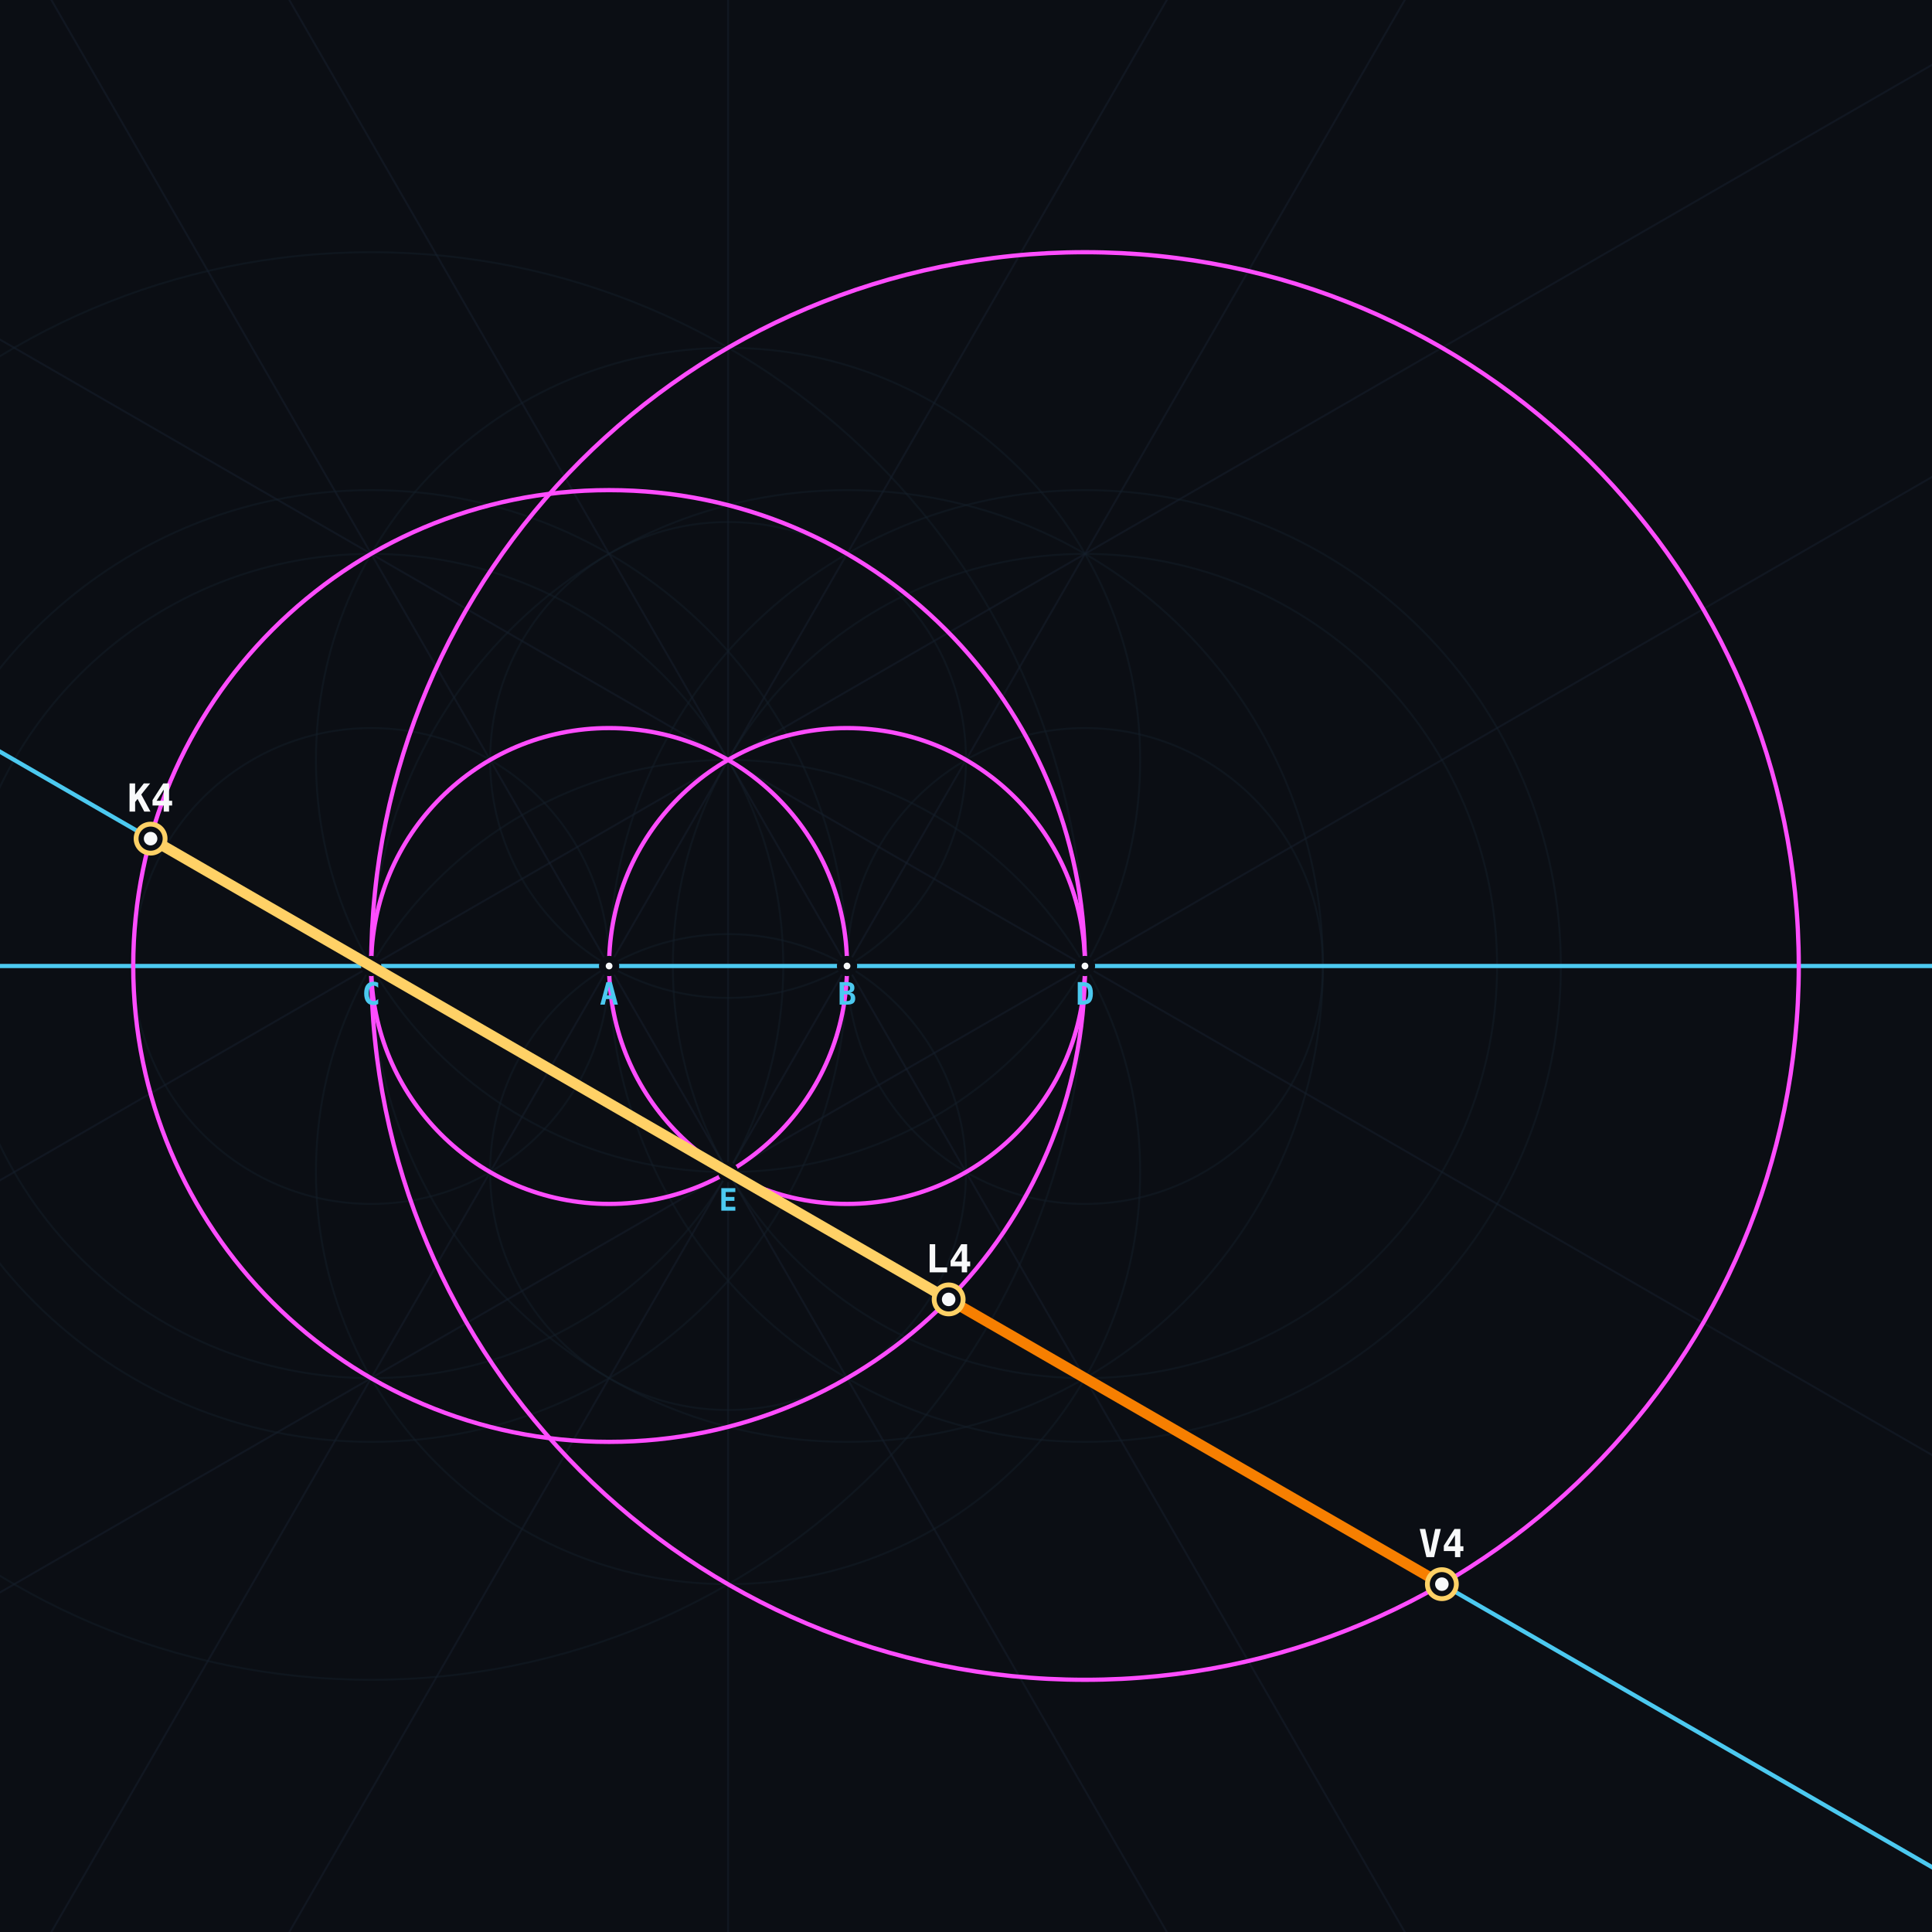
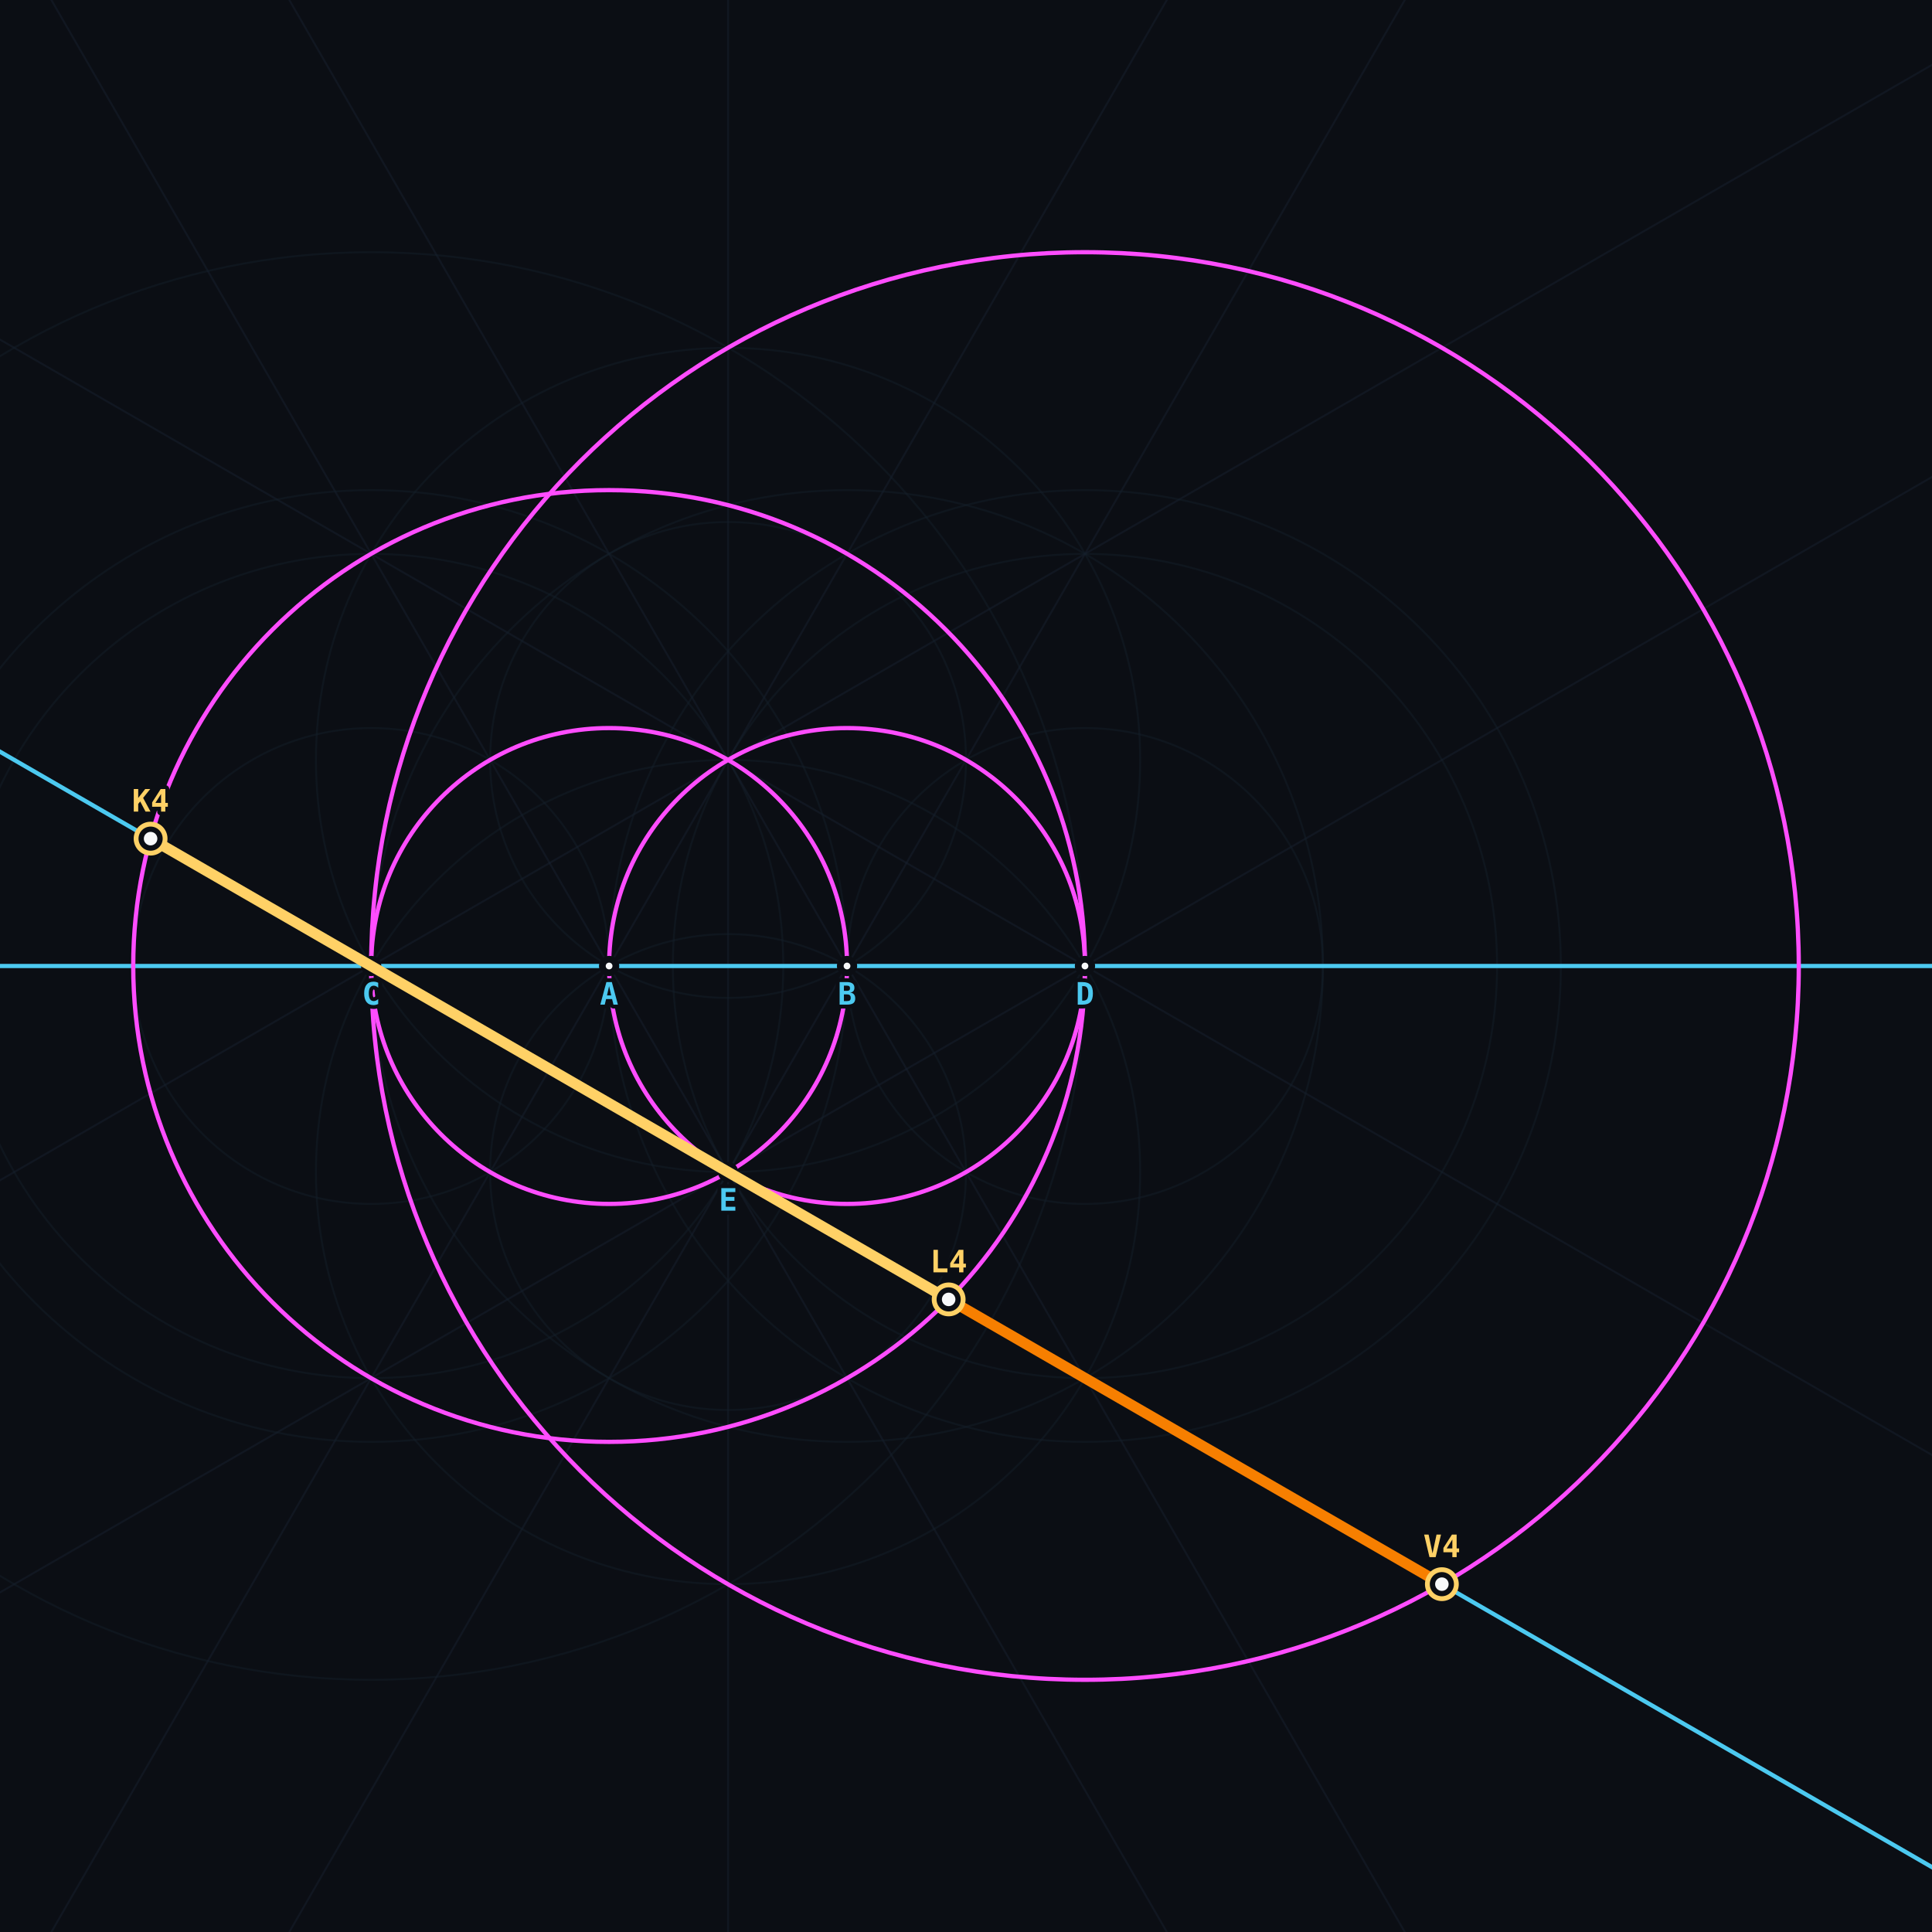
<svg xmlns="http://www.w3.org/2000/svg" viewBox="0 0 1000 1000" width="100%" height="100%" class="levels-svg">
  <defs>
    <clipPath id="sq-clip">
      <rect x="0" y="0" width="1000" height="1000" />
    </clipPath>
  </defs>
  <rect x="0" y="0" width="1000" height="1000" fill="#0b0e14" />
  <g clip-path="url(#sq-clip)">
    <line x1="-278.94" y1="-529.21" x2="971.06" y2="1635.86" stroke="#1a2332" stroke-width="1.0" stroke-opacity="0.45" />
    <line x1="-278.94" y1="1529.21" x2="971.06" y2="-635.86" stroke="#1a2332" stroke-width="1.0" stroke-opacity="0.45" />
    <line x1="1032.64" y1="-529.21" x2="-217.36" y2="1635.86" stroke="#1a2332" stroke-width="1.0" stroke-opacity="0.45" />
    <line x1="1032.64" y1="1529.21" x2="-217.36" y2="-635.86" stroke="#1a2332" stroke-width="1.0" stroke-opacity="0.45" />
    <line x1="-798.05" y1="1071.67" x2="1367.01" y2="-178.33" stroke="#1a2332" stroke-width="1.0" stroke-opacity="0.45" />
    <line x1="1551.74" y1="-71.67" x2="-613.32" y2="1178.33" stroke="#1a2332" stroke-width="1.0" stroke-opacity="0.45" />
    <line x1="1551.74" y1="1071.67" x2="-613.32" y2="-178.33" stroke="#1a2332" stroke-width="1.0" stroke-opacity="0.45" />
    <line x1="376.85" y1="1750.00" x2="376.85" y2="-750.00" stroke="#1a2332" stroke-width="1.0" stroke-opacity="0.45" />
    <circle cx="192.12" cy="500.00" r="123.15" fill="none" stroke="#161f2c" stroke-width="1.0" stroke-opacity="0.45" />
    <circle cx="561.58" cy="500.00" r="246.31" fill="none" stroke="#161f2c" stroke-width="1.0" stroke-opacity="0.45" />
    <circle cx="376.85" cy="606.65" r="123.15" fill="none" stroke="#161f2c" stroke-width="1.0" stroke-opacity="0.45" />
    <circle cx="376.85" cy="393.35" r="123.15" fill="none" stroke="#161f2c" stroke-width="1.0" stroke-opacity="0.45" />
    <circle cx="438.42" cy="500.00" r="246.31" fill="none" stroke="#161f2c" stroke-width="1.0" stroke-opacity="0.45" />
    <circle cx="192.12" cy="500.00" r="246.31" fill="none" stroke="#161f2c" stroke-width="1.0" stroke-opacity="0.45" />
    <circle cx="561.58" cy="500.00" r="123.15" fill="none" stroke="#161f2c" stroke-width="1.0" stroke-opacity="0.45" />
    <circle cx="192.12" cy="500.00" r="369.46" fill="none" stroke="#161f2c" stroke-width="1.0" stroke-opacity="0.45" />
    <circle cx="192.12" cy="500.00" r="213.31" fill="none" stroke="#161f2c" stroke-width="1.0" stroke-opacity="0.45" />
    <circle cx="376.85" cy="606.65" r="213.31" fill="none" stroke="#161f2c" stroke-width="1.0" stroke-opacity="0.45" />
    <circle cx="376.85" cy="393.35" r="213.31" fill="none" stroke="#161f2c" stroke-width="1.0" stroke-opacity="0.45" />
    <circle cx="561.58" cy="500.00" r="213.31" fill="none" stroke="#161f2c" stroke-width="1.0" stroke-opacity="0.45" />
    <line x1="-873.15" y1="500.00" x2="1626.85" y2="500.00" stroke="#4cc9f0" stroke-width="2.2" stroke-linecap="round" />
    <line x1="-798.05" y1="-71.67" x2="1367.01" y2="1178.33" stroke="#4cc9f0" stroke-width="2.2" stroke-linecap="round" />
    <circle cx="315.27" cy="500.00" r="123.15" fill="none" stroke="#ff4dff" stroke-width="2.2" />
    <circle cx="438.42" cy="500.00" r="123.15" fill="none" stroke="#ff4dff" stroke-width="2.2" />
    <circle cx="315.27" cy="500.00" r="246.31" fill="none" stroke="#ff4dff" stroke-width="2.2" />
    <circle cx="561.58" cy="500.00" r="369.46" fill="none" stroke="#ff4dff" stroke-width="2.2" />
    <circle class="geom-point" cx="315.27" cy="500.00" r="3.5" data-base-r="3.5" fill="#f8f9fa" stroke="#0b0e14" stroke-width="3.5" />
-     <text class="geom-label" x="315.27" y="520.00" data-anchor-x="315.27" data-anchor-y="500.00" data-offset-y="20" data-base-font="16" fill="#4cc9f0" font-family="monospace" font-size="16" font-weight="bold" text-anchor="middle">A</text>
+     <text class="geom-label" x="315.27" y="520.00" data-anchor-x="315.27" data-anchor-y="500.00" data-offset-y="20" data-base-font="16" fill="#4cc9f0" stroke="#0b0e14" stroke-width="4" stroke-linejoin="round" paint-order="stroke fill" font-family="monospace" font-size="16" font-weight="bold" text-anchor="middle">A</text>
    <circle class="geom-point" cx="438.42" cy="500.00" r="3.5" data-base-r="3.5" fill="#f8f9fa" stroke="#0b0e14" stroke-width="3.5" />
-     <text class="geom-label" x="438.42" y="520.00" data-anchor-x="438.42" data-anchor-y="500.00" data-offset-y="20" data-base-font="16" fill="#4cc9f0" font-family="monospace" font-size="16" font-weight="bold" text-anchor="middle">B</text>
+     <text class="geom-label" x="438.42" y="520.00" data-anchor-x="438.42" data-anchor-y="500.00" data-offset-y="20" data-base-font="16" fill="#4cc9f0" stroke="#0b0e14" stroke-width="4" stroke-linejoin="round" paint-order="stroke fill" font-family="monospace" font-size="16" font-weight="bold" text-anchor="middle">B</text>
    <circle class="geom-point" cx="192.12" cy="500.00" r="3.5" data-base-r="3.5" fill="#f8f9fa" stroke="#0b0e14" stroke-width="3.5" />
-     <text class="geom-label" x="192.12" y="520.00" data-anchor-x="192.12" data-anchor-y="500.00" data-offset-y="20" data-base-font="16" fill="#4cc9f0" font-family="monospace" font-size="16" font-weight="bold" text-anchor="middle">C</text>
+     <text class="geom-label" x="192.12" y="520.00" data-anchor-x="192.12" data-anchor-y="500.00" data-offset-y="20" data-base-font="16" fill="#4cc9f0" stroke="#0b0e14" stroke-width="4" stroke-linejoin="round" paint-order="stroke fill" font-family="monospace" font-size="16" font-weight="bold" text-anchor="middle">C</text>
    <circle class="geom-point" cx="561.58" cy="500.00" r="3.5" data-base-r="3.5" fill="#f8f9fa" stroke="#0b0e14" stroke-width="3.5" />
-     <text class="geom-label" x="561.58" y="520.00" data-anchor-x="561.58" data-anchor-y="500.00" data-offset-y="20" data-base-font="16" fill="#4cc9f0" font-family="monospace" font-size="16" font-weight="bold" text-anchor="middle">D</text>
+     <text class="geom-label" x="561.58" y="520.00" data-anchor-x="561.58" data-anchor-y="500.00" data-offset-y="20" data-base-font="16" fill="#4cc9f0" stroke="#0b0e14" stroke-width="4" stroke-linejoin="round" paint-order="stroke fill" font-family="monospace" font-size="16" font-weight="bold" text-anchor="middle">D</text>
    <circle class="geom-point" cx="376.85" cy="606.65" r="3.5" data-base-r="3.5" fill="#f8f9fa" stroke="#0b0e14" stroke-width="3.5" />
-     <text class="geom-label" x="376.85" y="626.65" data-anchor-x="376.85" data-anchor-y="606.65" data-offset-y="20" data-base-font="16" fill="#4cc9f0" font-family="monospace" font-size="16" font-weight="bold" text-anchor="middle">E</text>
+     <text class="geom-label" x="376.85" y="626.65" data-anchor-x="376.85" data-anchor-y="606.65" data-offset-y="20" data-base-font="16" fill="#4cc9f0" stroke="#0b0e14" stroke-width="4" stroke-linejoin="round" paint-order="stroke fill" font-family="monospace" font-size="16" font-weight="bold" text-anchor="middle">E</text>
    <line x1="77.95" y1="434.08" x2="491.02" y2="672.57" stroke="#ffd166" stroke-width="5.5" stroke-linecap="round" />
    <line x1="491.02" y1="672.57" x2="746.31" y2="819.96" stroke="#f77f00" stroke-width="5.5" stroke-linecap="round" />
    <circle class="geom-point" cx="77.95" cy="434.08" r="7.5" data-base-r="7.5" fill="#0b0e14" stroke="#ffd166" stroke-width="2.5" />
    <circle class="geom-point" cx="77.95" cy="434.08" r="3.5" data-base-r="3.5" fill="#f8f9fa" stroke="none" />
-     <text class="geom-label" x="77.95" y="420.08" data-anchor-x="77.95" data-anchor-y="434.08" data-offset-y="-14" data-base-font="20" fill="#f8f9fa" font-family="monospace" font-size="20" font-weight="bold" text-anchor="middle">K4</text>
+     <text class="geom-label" x="77.95" y="420.08" data-anchor-x="77.95" data-anchor-y="434.08" data-offset-y="-14" data-base-font="16" fill="#ffd166" stroke="#0b0e14" stroke-width="4" stroke-linejoin="round" paint-order="stroke fill" font-family="monospace" font-size="16" font-weight="bold" text-anchor="middle">K4</text>
    <circle class="geom-point" cx="491.02" cy="672.57" r="7.5" data-base-r="7.5" fill="#0b0e14" stroke="#ffd166" stroke-width="2.5" />
    <circle class="geom-point" cx="491.02" cy="672.57" r="3.5" data-base-r="3.5" fill="#f8f9fa" stroke="none" />
-     <text class="geom-label" x="491.02" y="658.57" data-anchor-x="491.02" data-anchor-y="672.57" data-offset-y="-14" data-base-font="20" fill="#f8f9fa" font-family="monospace" font-size="20" font-weight="bold" text-anchor="middle">L4</text>
+     <text class="geom-label" x="491.02" y="658.57" data-anchor-x="491.02" data-anchor-y="672.57" data-offset-y="-14" data-base-font="16" fill="#ffd166" stroke="#0b0e14" stroke-width="4" stroke-linejoin="round" paint-order="stroke fill" font-family="monospace" font-size="16" font-weight="bold" text-anchor="middle">L4</text>
    <circle class="geom-point" cx="746.31" cy="819.96" r="7.5" data-base-r="7.5" fill="#0b0e14" stroke="#ffd166" stroke-width="2.5" />
    <circle class="geom-point" cx="746.31" cy="819.96" r="3.5" data-base-r="3.5" fill="#f8f9fa" stroke="none" />
-     <text class="geom-label" x="746.31" y="805.96" data-anchor-x="746.31" data-anchor-y="819.96" data-offset-y="-14" data-base-font="20" fill="#f8f9fa" font-family="monospace" font-size="20" font-weight="bold" text-anchor="middle">V4</text>
+     <text class="geom-label" x="746.31" y="805.96" data-anchor-x="746.31" data-anchor-y="819.96" data-offset-y="-14" data-base-font="16" fill="#ffd166" stroke="#0b0e14" stroke-width="4" stroke-linejoin="round" paint-order="stroke fill" font-family="monospace" font-size="16" font-weight="bold" text-anchor="middle">V4</text>
  </g>
</svg>
